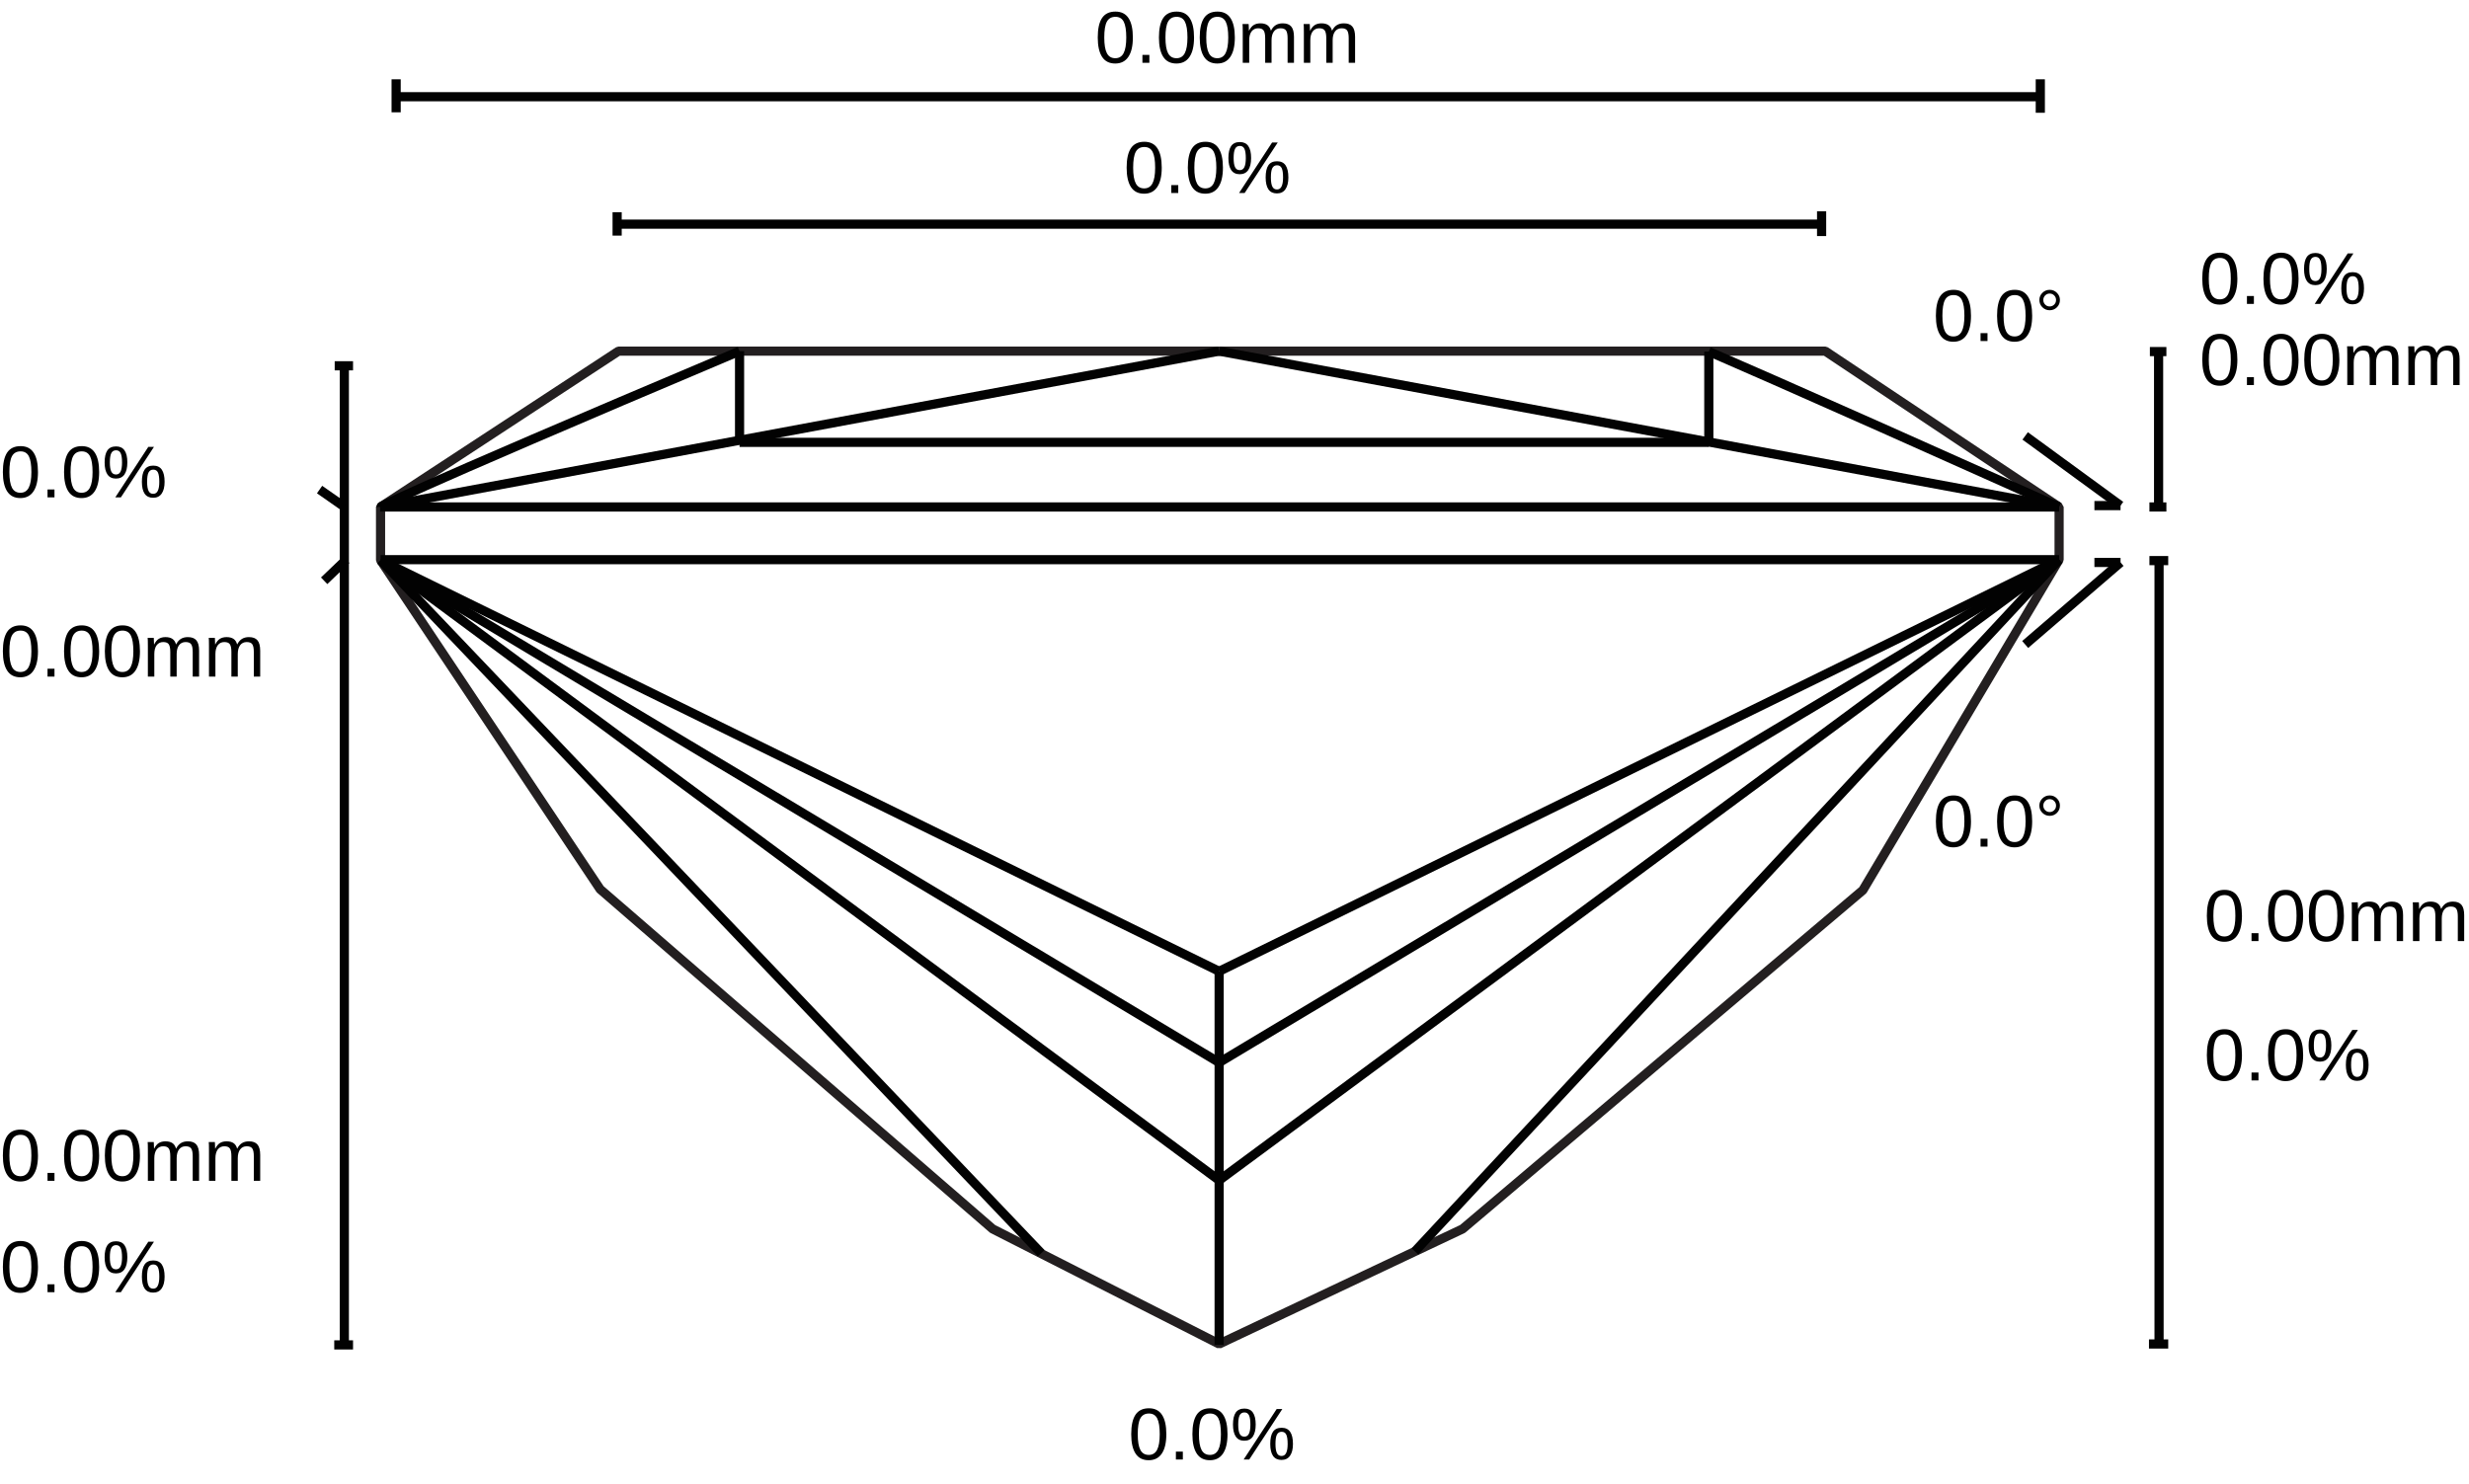
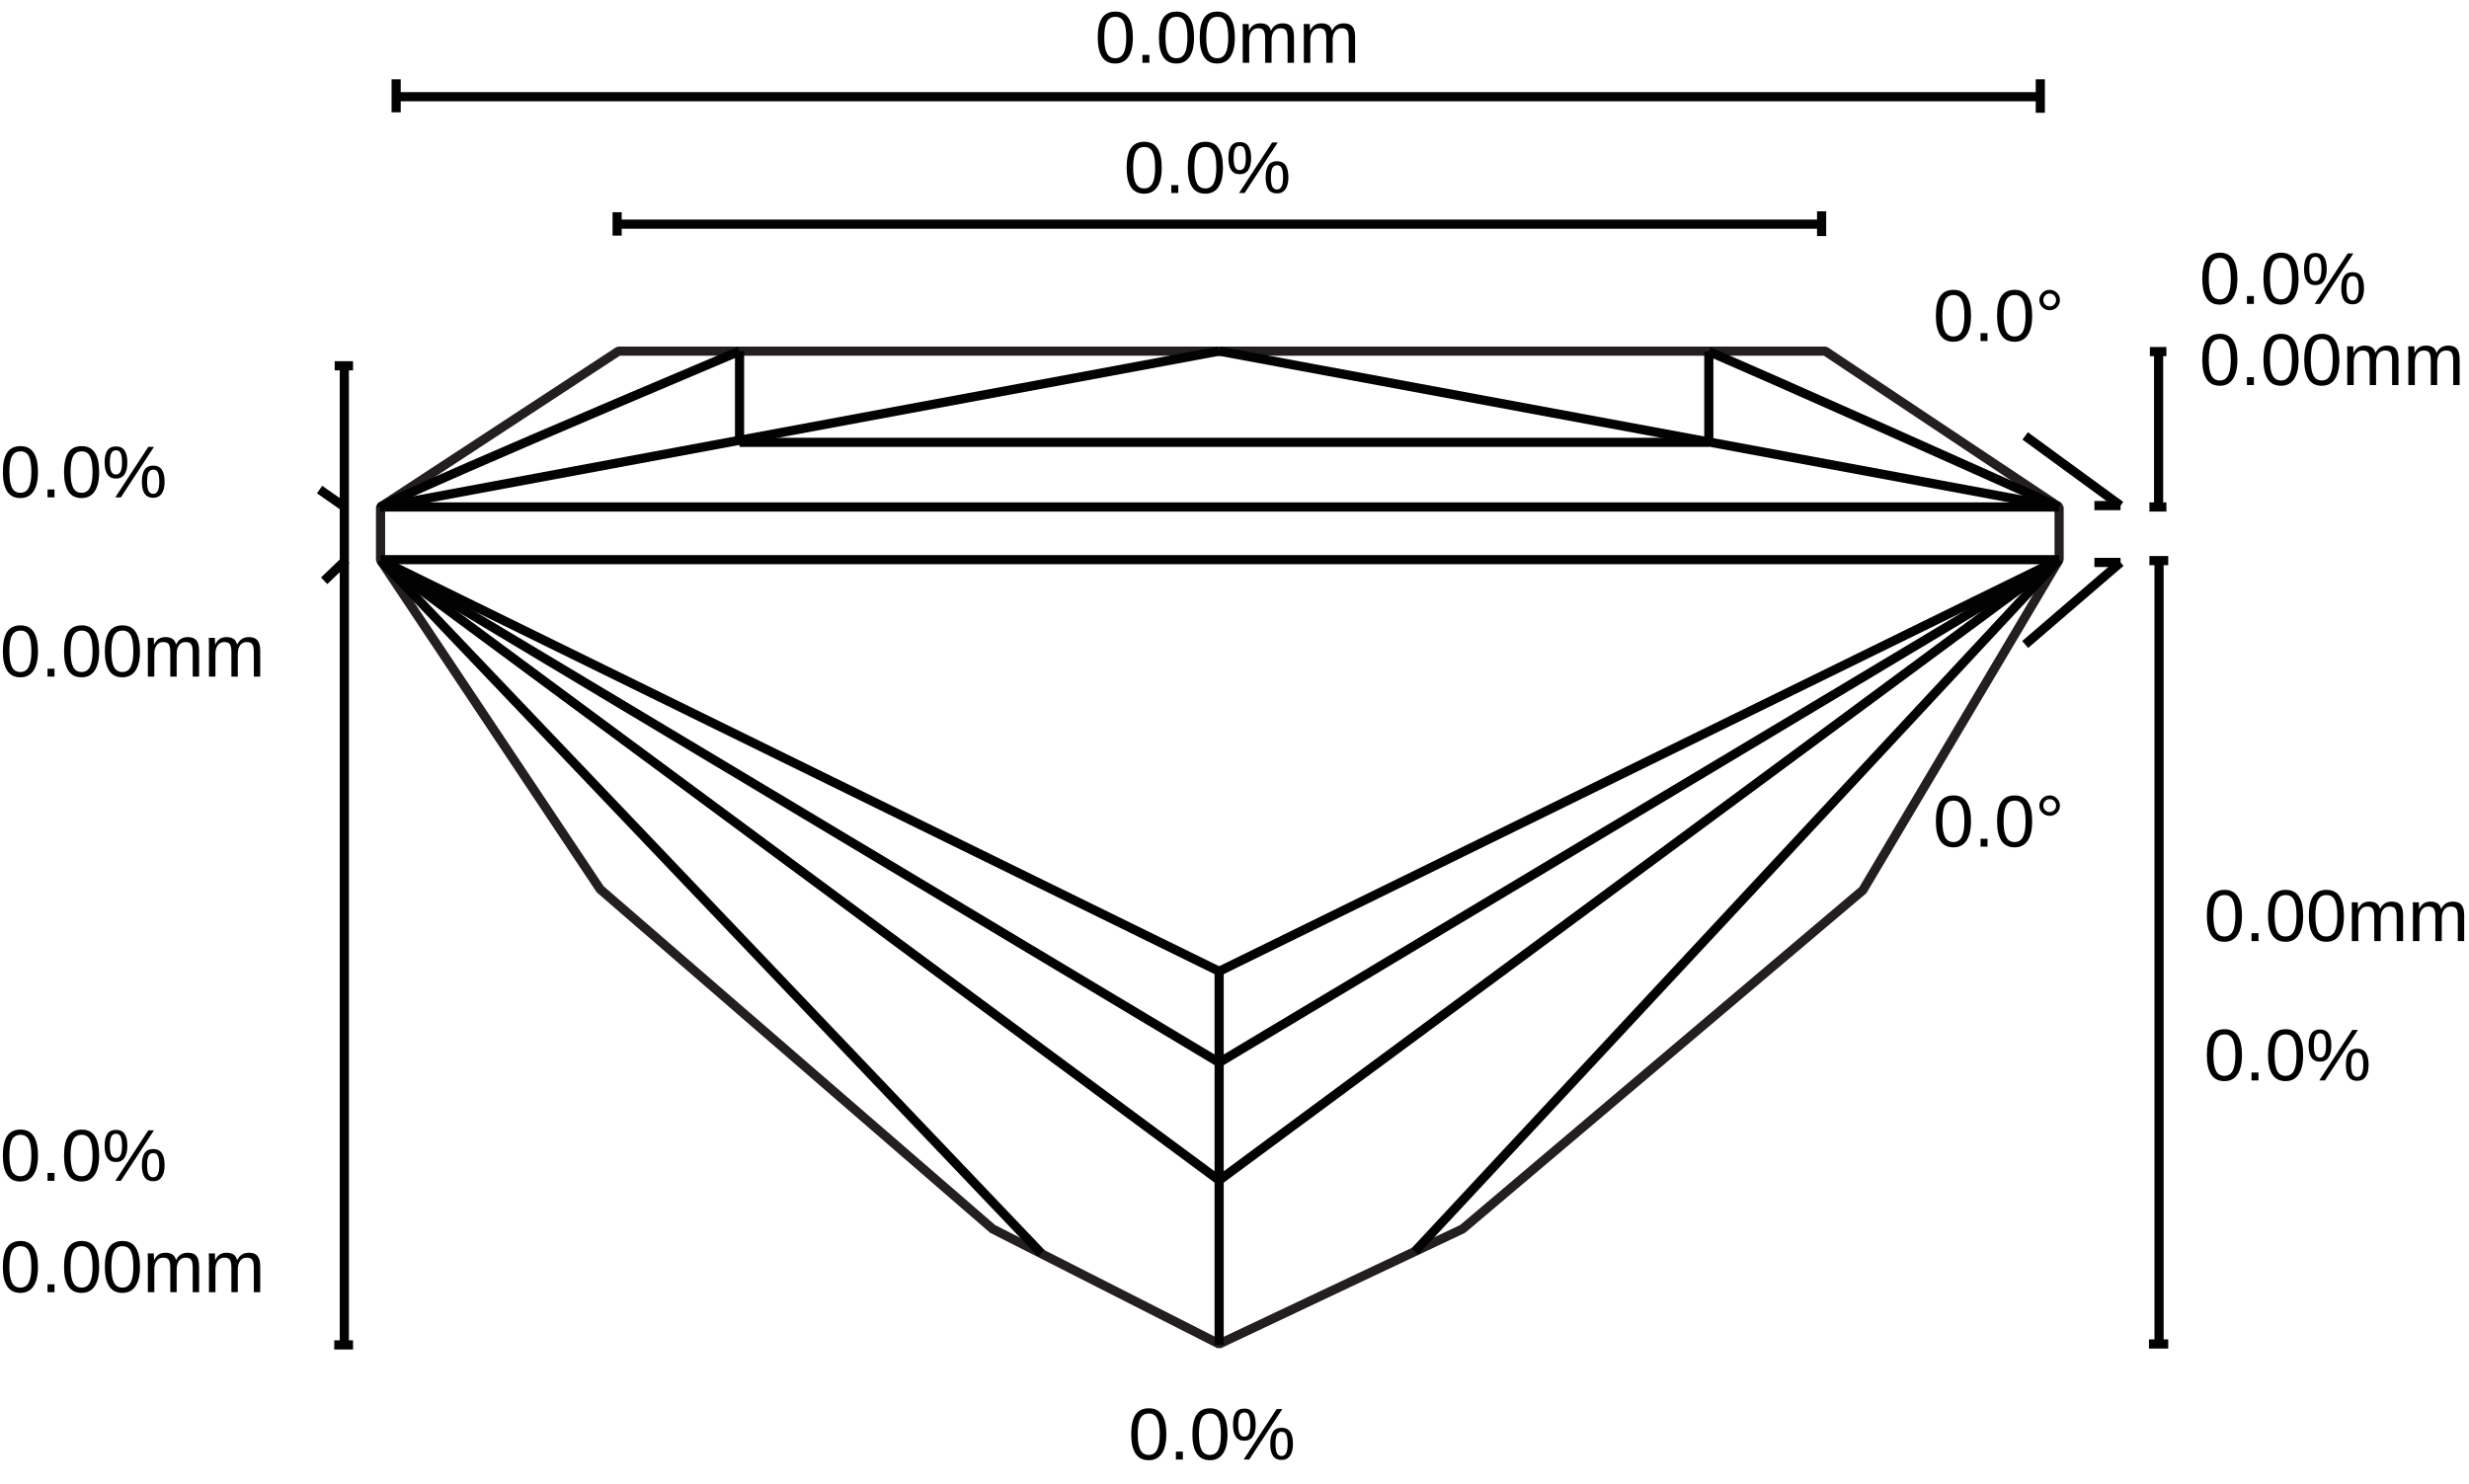
<svg xmlns="http://www.w3.org/2000/svg" id="Layer_1" data-name="Layer 1" viewBox="0 0 538.5 323.6">
  <defs>
    <style>
      .cls-1, .cls-3, .cls-4 {
        fill: none;
        stroke-width: 2px;
      }

      .cls-1, .cls-4 {
        stroke: #020202;
      }

      .cls-1 {
        stroke-miterlimit: 10;
      }

      .cls-2 {
        isolation: isolate;
        font-size: 16px;
        font-family: ArialMT, Arial;
      }

      .cls-3 {
        stroke: #231f20;
      }

      .cls-3, .cls-4 {
        stroke-linejoin: bevel;
      }
    </style>
  </defs>
  <g id="lines">
    <line class="cls-1" x1="134.6" y1="48.9" x2="396.8" y2="48.9" />
    <line class="cls-1" x1="134.6" y1="46.3" x2="134.6" y2="51.4" />
    <line class="cls-1" x1="397.3" y1="46.1" x2="397.3" y2="51.5" />
    <g>
      <line class="cls-1" x1="86.5" y1="21.1" x2="444.8" y2="21.1" />
      <line class="cls-1" x1="445" y1="17.3" x2="445" y2="24.6" />
      <line class="cls-1" x1="86.4" y1="17.3" x2="86.4" y2="24.5" />
    </g>
    <g>
      <line class="cls-1" x1="75.1" y1="79.8" x2="75.1" y2="293.1" />
      <line class="cls-1" x1="73" y1="79.8" x2="77" y2="79.8" />
      <line class="cls-1" x1="72.9" y1="293.4" x2="77" y2="293.4" />
    </g>
    <g>
      <line class="cls-1" x1="470.8" y1="76.7" x2="470.8" y2="110.6" />
      <line class="cls-1" x1="468.9" y1="76.7" x2="472.5" y2="76.7" />
      <line class="cls-1" x1="468.8" y1="110.6" x2="472.5" y2="110.6" />
    </g>
    <g>
      <line class="cls-1" x1="470.9" y1="122.7" x2="470.9" y2="293.1" />
      <line class="cls-1" x1="468.8" y1="122.3" x2="472.9" y2="122.3" />
      <line class="cls-1" x1="468.7" y1="293.2" x2="472.9" y2="293.2" />
    </g>
    <g>
      <line class="cls-1" x1="441.7" y1="95.1" x2="462.5" y2="110.3" />
      <line class="cls-1" x1="456.8" y1="110.3" x2="462.5" y2="110.3" />
    </g>
    <line class="cls-1" x1="69.7" y1="106.8" x2="75" y2="110.5" />
    <line class="cls-1" x1="70.7" y1="126.7" x2="75.5" y2="122.1" />
    <g>
      <line class="cls-1" x1="441.7" y1="140.6" x2="462.5" y2="122.7" />
      <line class="cls-1" x1="456.8" y1="122.7" x2="462.5" y2="122.7" />
    </g>
  </g>
  <g id="text">
-     <text class="cls-2" id="SVG_culet_mm" transform="translate(246.1 318.4)">0.0%</text>
-     <text class="cls-2" id="SVG_crown_rounded" transform="translate(421.6 74.4)">0.0°</text>
-     <text class="cls-2" id="SVG_pavillion_rounded" transform="translate(421.6 184.7)">0.0°</text>
+     <text class="cls-2" id="SVG_Culet_Size_percentages" data-rounding="1" data-suffix="%" transform="translate(246.1 318.4)">0.0%</text>
+     <text class="cls-2" id="SVG_Crown_angel-deg" data-rounding="1" data-suffix="°" transform="translate(421.6 74.4)">0.0°</text>
+     <text class="cls-2" id="SVG_Pavilion_angel-deg" data-rounding="1" data-suffix="°" transform="translate(421.6 184.7)">0.0°</text>
    <g id="Pavillion">
-       <text class="cls-2" id="SVG_pavillion_pre" transform="translate(480.7 235.7)">0.0%</text>
-       <text class="cls-2" id="SVG_pavillion_mm" transform="translate(480.7 205.3)">0.00mm</text>
+       <text class="cls-2" id="SVG_Pavilion_height-percentages" data-rounding="1" data-suffix="%" transform="translate(480.7 235.7)">0.0%</text>
+       <text class="cls-2" id="SVG_Pavilion_height-mm" data-rounding="2" data-suffix="mm" transform="translate(480.7 205.3)">0.00mm</text>
    </g>
    <g id="Crown">
-       <text class="cls-2" id="SVG_crown_mm" transform="translate(479.7 84)">0.00mm</text>
-       <text class="cls-2" id="SVG_crown_pre" transform="translate(479.7 66.3)">0.0%</text>
+       <text class="cls-2" id="SVG_Crown_height-mm" data-rounding="2" data-suffix="mm" transform="translate(479.7 84)">0.00mm</text>
+       <text class="cls-2" id="SVG_Crown_height-percentages" data-rounding="1" data-suffix="%" transform="translate(479.7 66.3)">0.0%</text>
    </g>
    <g id="Total">
-       <text class="cls-2" id="SVG_total_depth_per" transform="translate(0 281.9)">0.0%</text>
-       <text class="cls-2" id="SVG_total_depth_mm" transform="translate(0 257.6)">0.00mm</text>
+       <text class="cls-2" id="SVG_Total_Depth_mm" data-rounding="2" data-suffix="mm" transform="translate(0 281.9)">0.00mm</text>
+       <text class="cls-2" id="SVG_Total_Depth_percentages" data-rounding="1" data-suffix="%" transform="translate(0 257.6)">0.0%</text>
    </g>
    <g id="Girdle">
-       <text class="cls-2" id="SVG_girdle_mm" transform="translate(0 147.6)">0.00mm</text>
-       <text class="cls-2" id="SVG_girdle_pre" transform="translate(0 108.5)">0.0%</text>
+       <text class="cls-2" id="SVG_Girdle_Thickness-mm" data-rounding="2" data-suffix="mm" transform="translate(0 147.6)">0.00mm</text>
+       <text class="cls-2" id="SVG_Girdle_Thickness-percentages" data-rounding="1" data-suffix="%" transform="translate(0 108.5)">0.0%</text>
    </g>
    <g id="Table">
-       <text class="cls-2" id="SVG_table_pre" transform="translate(245.1 42.1)">0.0%</text>
-       <text class="cls-2" id="SVG_width_mm" transform="translate(238.8 13.7)">0.00mm</text>
+       <text class="cls-2" id="SVG_Table_Size_percentages" data-rounding="0" data-suffix="%" transform="translate(245.1 42.1)">0.0%</text>
+       <text class="cls-2" id="SVG_Length_mm" data-rounding="2" data-suffix="mm" transform="translate(238.8 13.7)">0.00mm</text>
    </g>
  </g>
  <g id="Princess">
    <g>
      <polygon class="cls-3" points="216.5 268.1 265.9 293.2 319 268.1 406.3 194.2 449.1 122.1 449.1 110.6 398.1 76.6 134.9 76.6 83 110.6 83 122.2 130.9 194 216.5 268.1" />
      <line class="cls-4" x1="265.9" y1="76.6" x2="449.1" y2="110.6" />
      <line class="cls-4" x1="308.6" y1="273" x2="449.1" y2="122.1" />
      <line class="cls-4" x1="83" y1="122.2" x2="265.9" y2="257.5" />
      <line class="cls-4" x1="83" y1="110.6" x2="265.9" y2="76.6" />
      <line class="cls-4" x1="265.9" y1="257.5" x2="449.1" y2="122.1" />
      <line class="cls-4" x1="265.9" y1="231.8" x2="449.1" y2="122.1" />
      <line class="cls-4" x1="83" y1="122.2" x2="265.9" y2="231.8" />
      <line class="cls-4" x1="83" y1="122.2" x2="227.1" y2="273.4" />
      <line class="cls-4" x1="82.9" y1="110.6" x2="449.1" y2="110.6" />
      <line class="cls-4" x1="449.1" y1="122.1" x2="83" y2="122.1" />
      <line class="cls-4" x1="83" y1="122.2" x2="265.9" y2="211.9" />
      <line class="cls-4" x1="265.9" y1="211.9" x2="449.1" y2="122.1" />
      <line class="cls-4" x1="265.9" y1="211.9" x2="265.9" y2="293.4" />
      <line class="cls-4" x1="161.3" y1="96.5" x2="161.3" y2="76.6" />
      <path class="cls-4" d="M372.7,76.7V96.5" transform="translate(0 0)" />
      <path class="cls-4" d="M161.3,76.6C83,109.7,83,110.6,83,110.6" transform="translate(0 0)" />
      <path class="cls-4" d="M449.1,110.6C385.3,82,372.7,76.7,372.7,76.7" transform="translate(0 0)" />
      <line class="cls-1" x1="161.3" y1="96.5" x2="372.7" y2="96.5" />
    </g>
  </g>
</svg>
